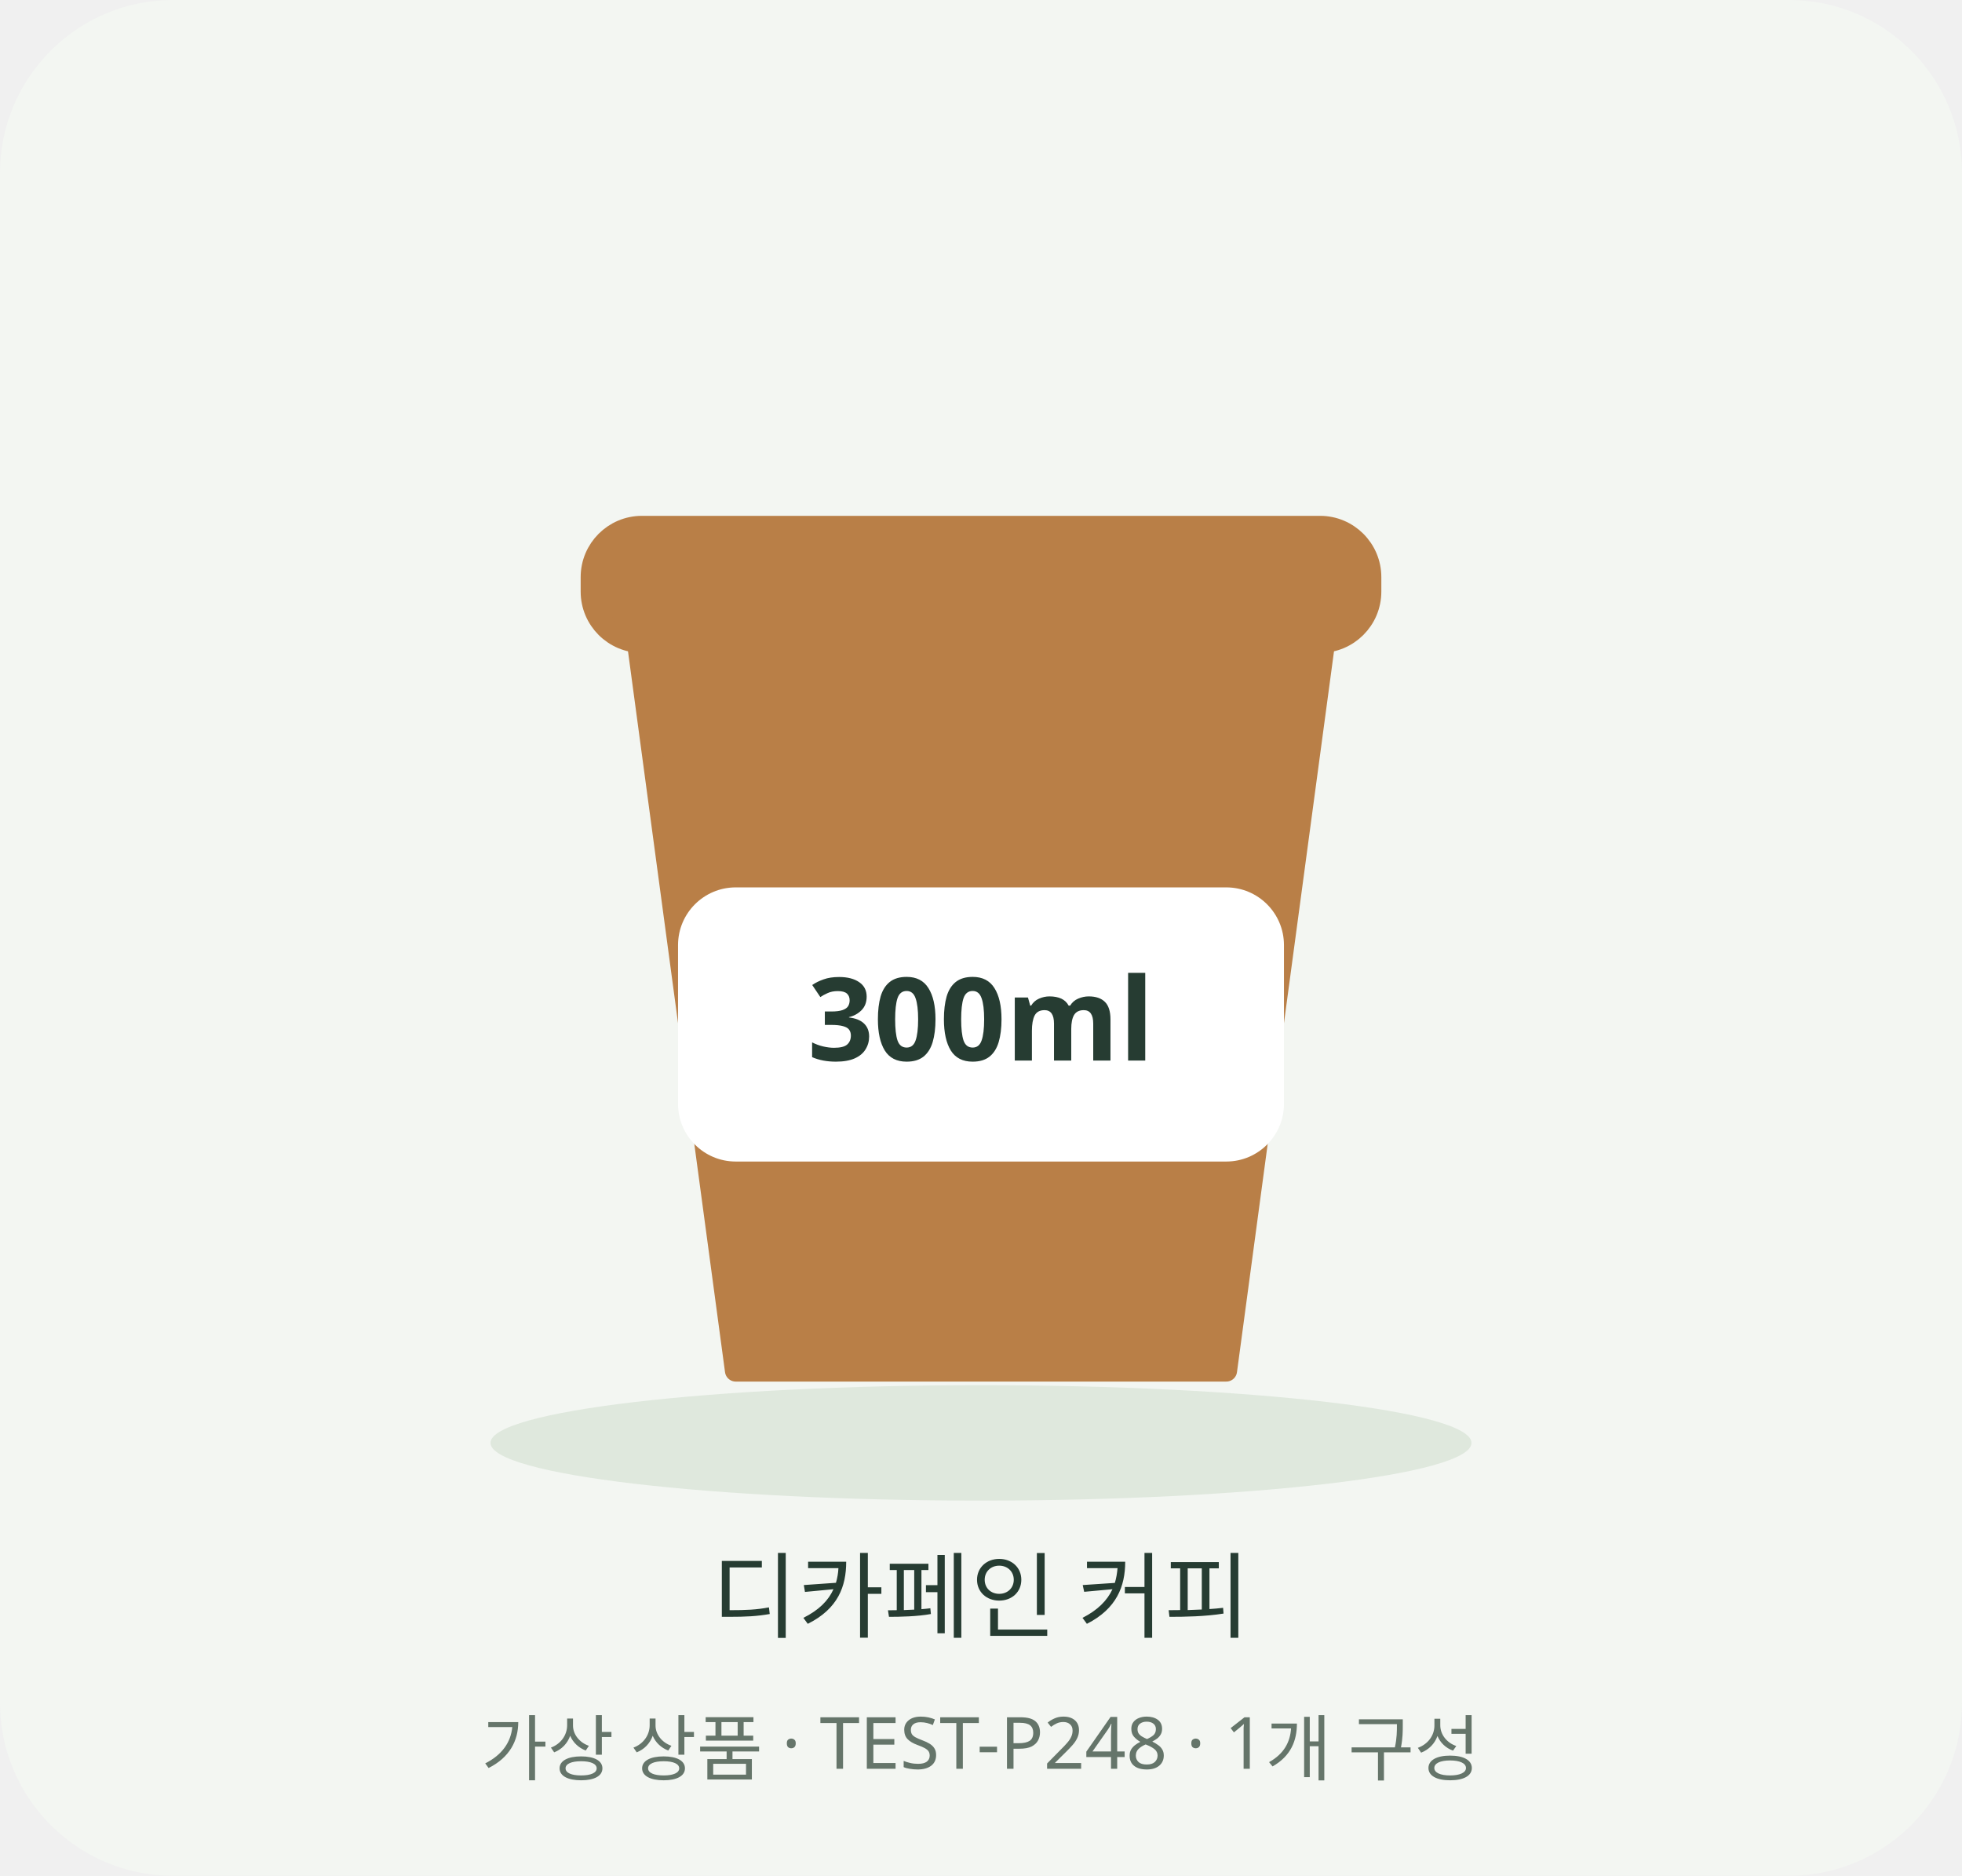
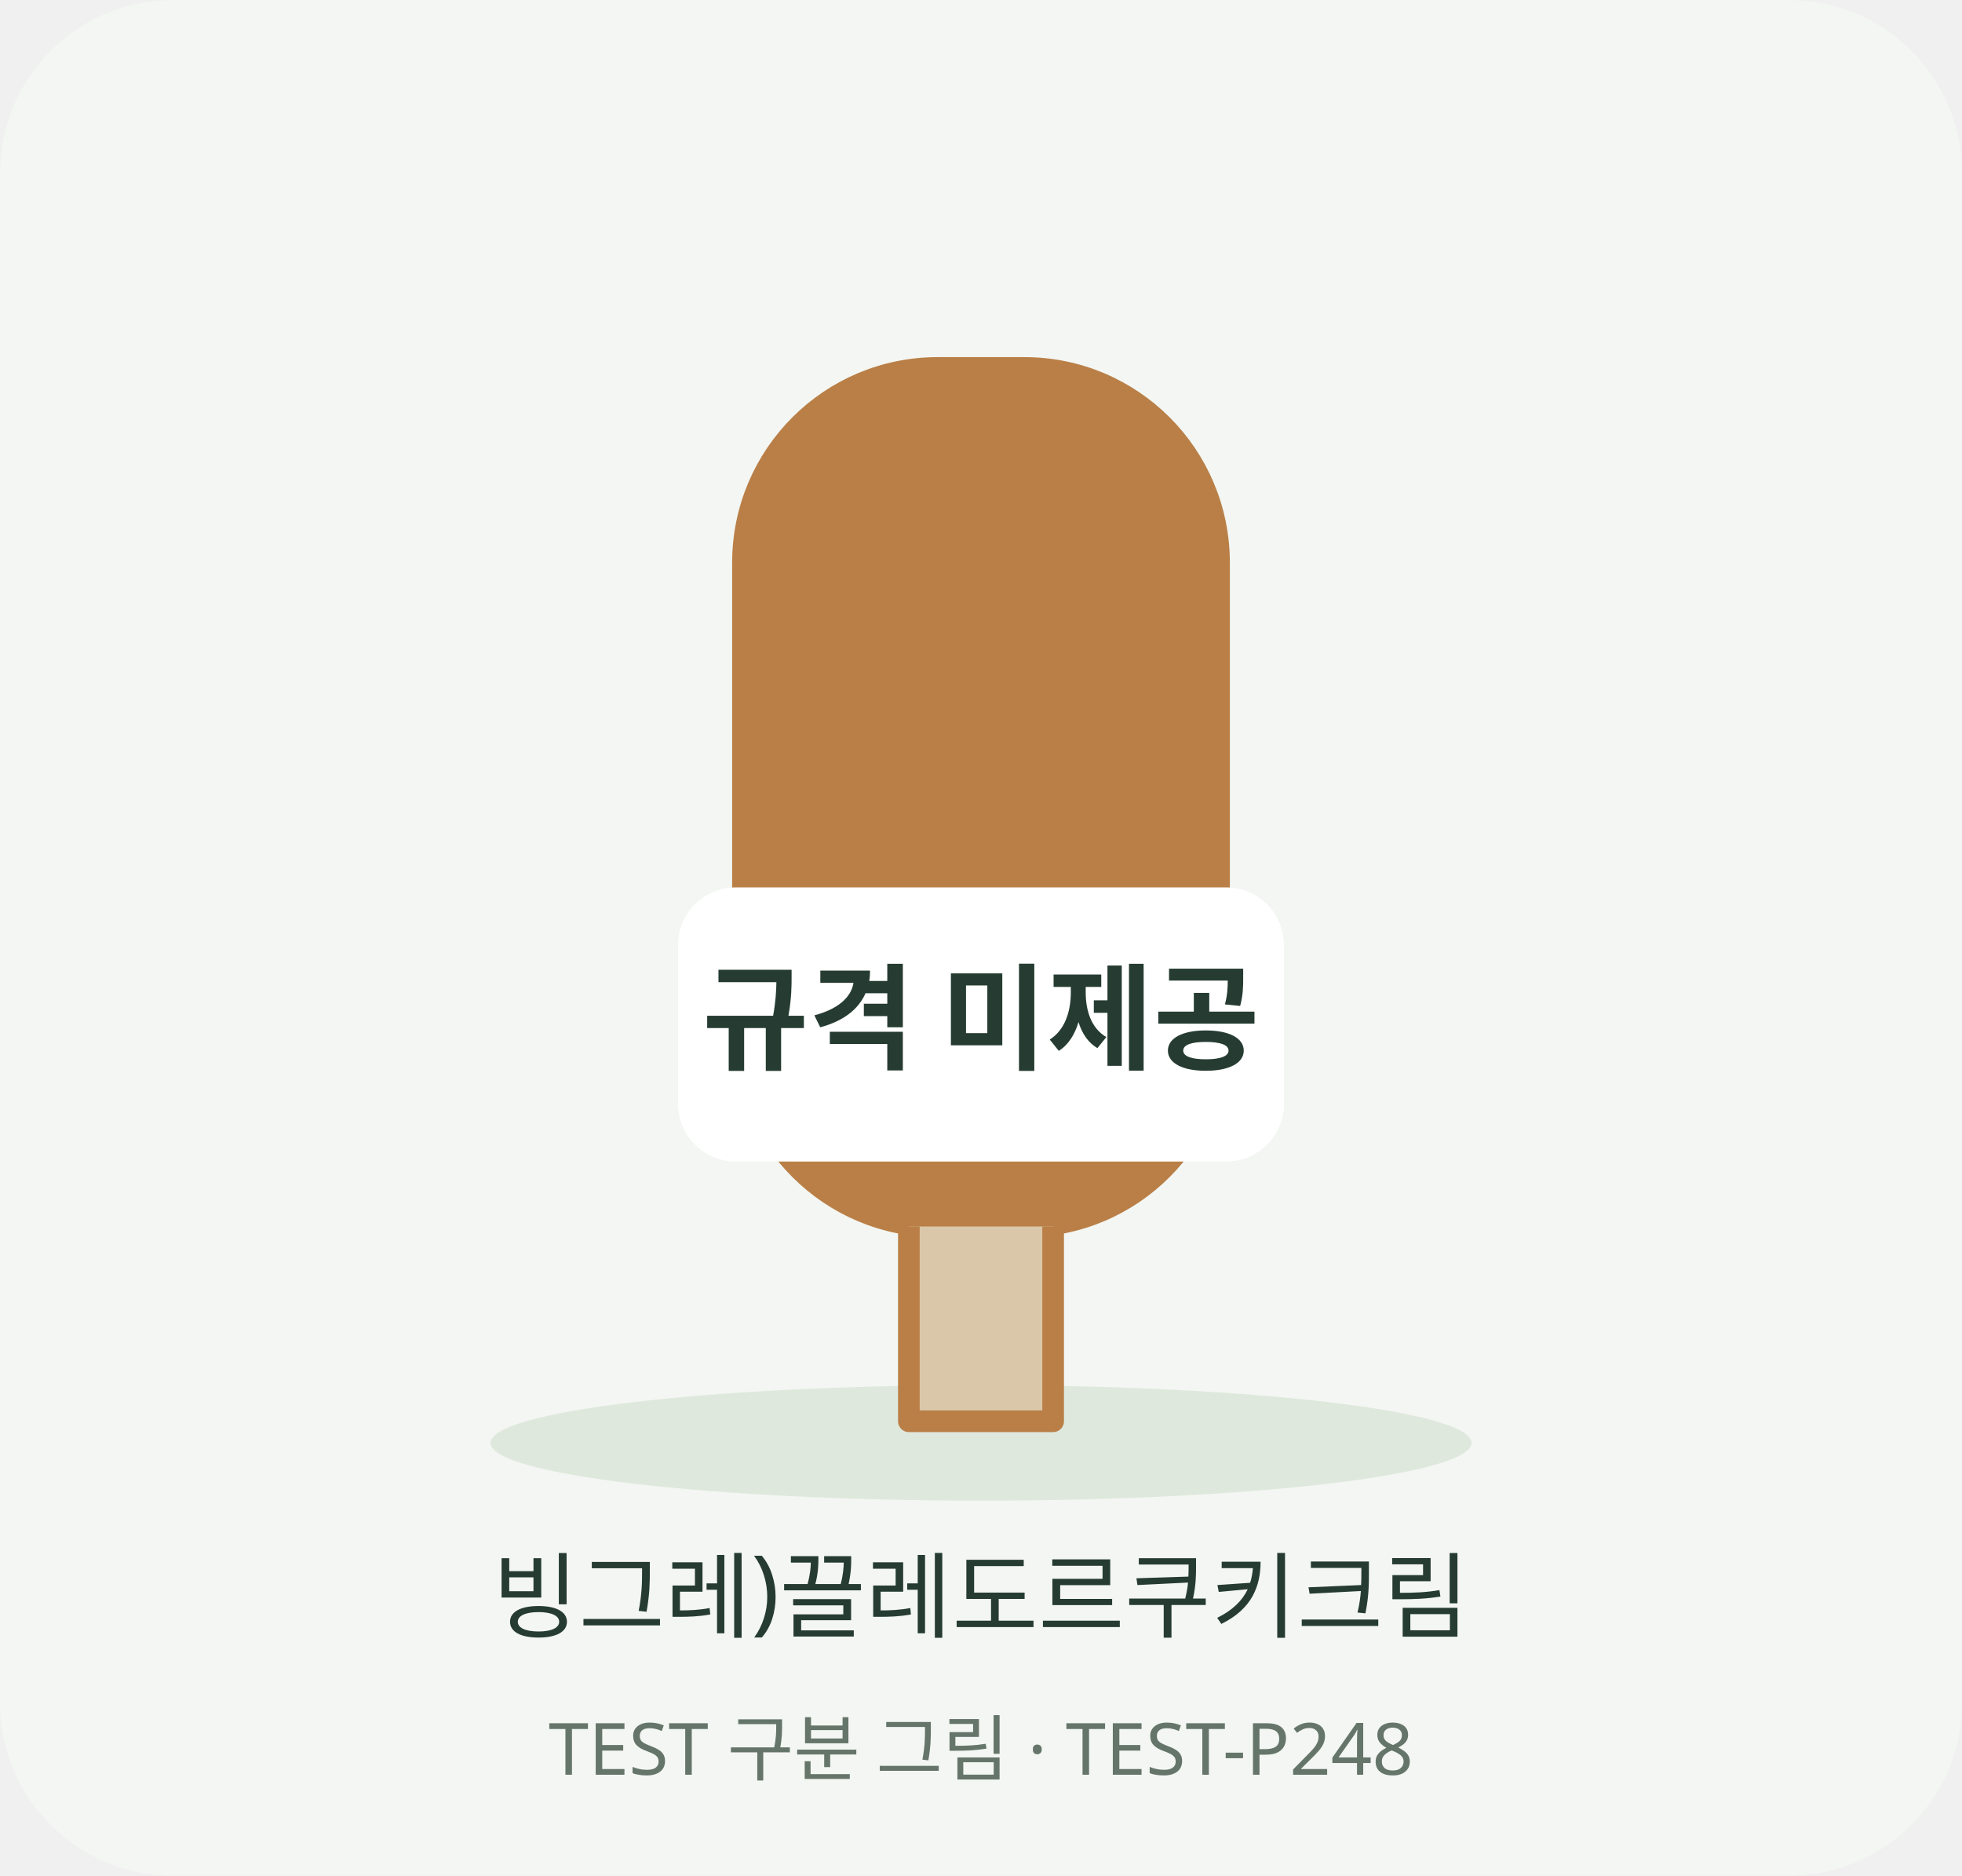
- <svg xmlns="http://www.w3.org/2000/svg" viewBox="0 0 272 260" role="img" aria-label="[가상] 시연카페 디카페인 커피 300ml 구분용 그림">
+ <svg xmlns="http://www.w3.org/2000/svg" viewBox="0 0 272 260" role="img" aria-label="빙그레)끌레도르쿠키크림 구분용 그림">
  <rect width="272" height="260" rx="24" fill="#f3f6f2" />
  <ellipse cx="136" cy="200" rx="68" ry="8" fill="#dfe8dd" />
  <g fill="#b97f47" stroke="#b97f47" stroke-width="3" stroke-linejoin="round">
-     <path d="m88 86 14 104h68l14-104z" />
-     <rect x="82" y="73" width="108" height="16" rx="7" />
+     <rect x="103" y="51" width="66" height="119" rx="27" />
+     <path d="M126 170v27h20v-27" fill="#dac7a9" />
  </g>
  <rect x="94" y="123" width="84" height="38" rx="8" fill="white" />
  <g font-family="sans-serif" text-anchor="middle" fill="#263c32">
-     <text x="136" y="147" font-size="16" font-weight="700">300ml</text>
-     <text x="136" y="226" font-size="13">디카페인 커피</text>
-     <text x="136" y="246" font-size="10" fill="#65756a">가상 상품 · TEST-P248 · 1개 구성</text>
+     <text x="136" y="147" font-size="16" font-weight="700">규격 미제공</text>
+     <text x="136" y="226" font-size="13">빙그레)끌레도르쿠키크림</text>
+     <text x="136" y="246" font-size="10" fill="#65756a">TEST 구분 그림 · TEST-P248</text>
  </g>
</svg>
